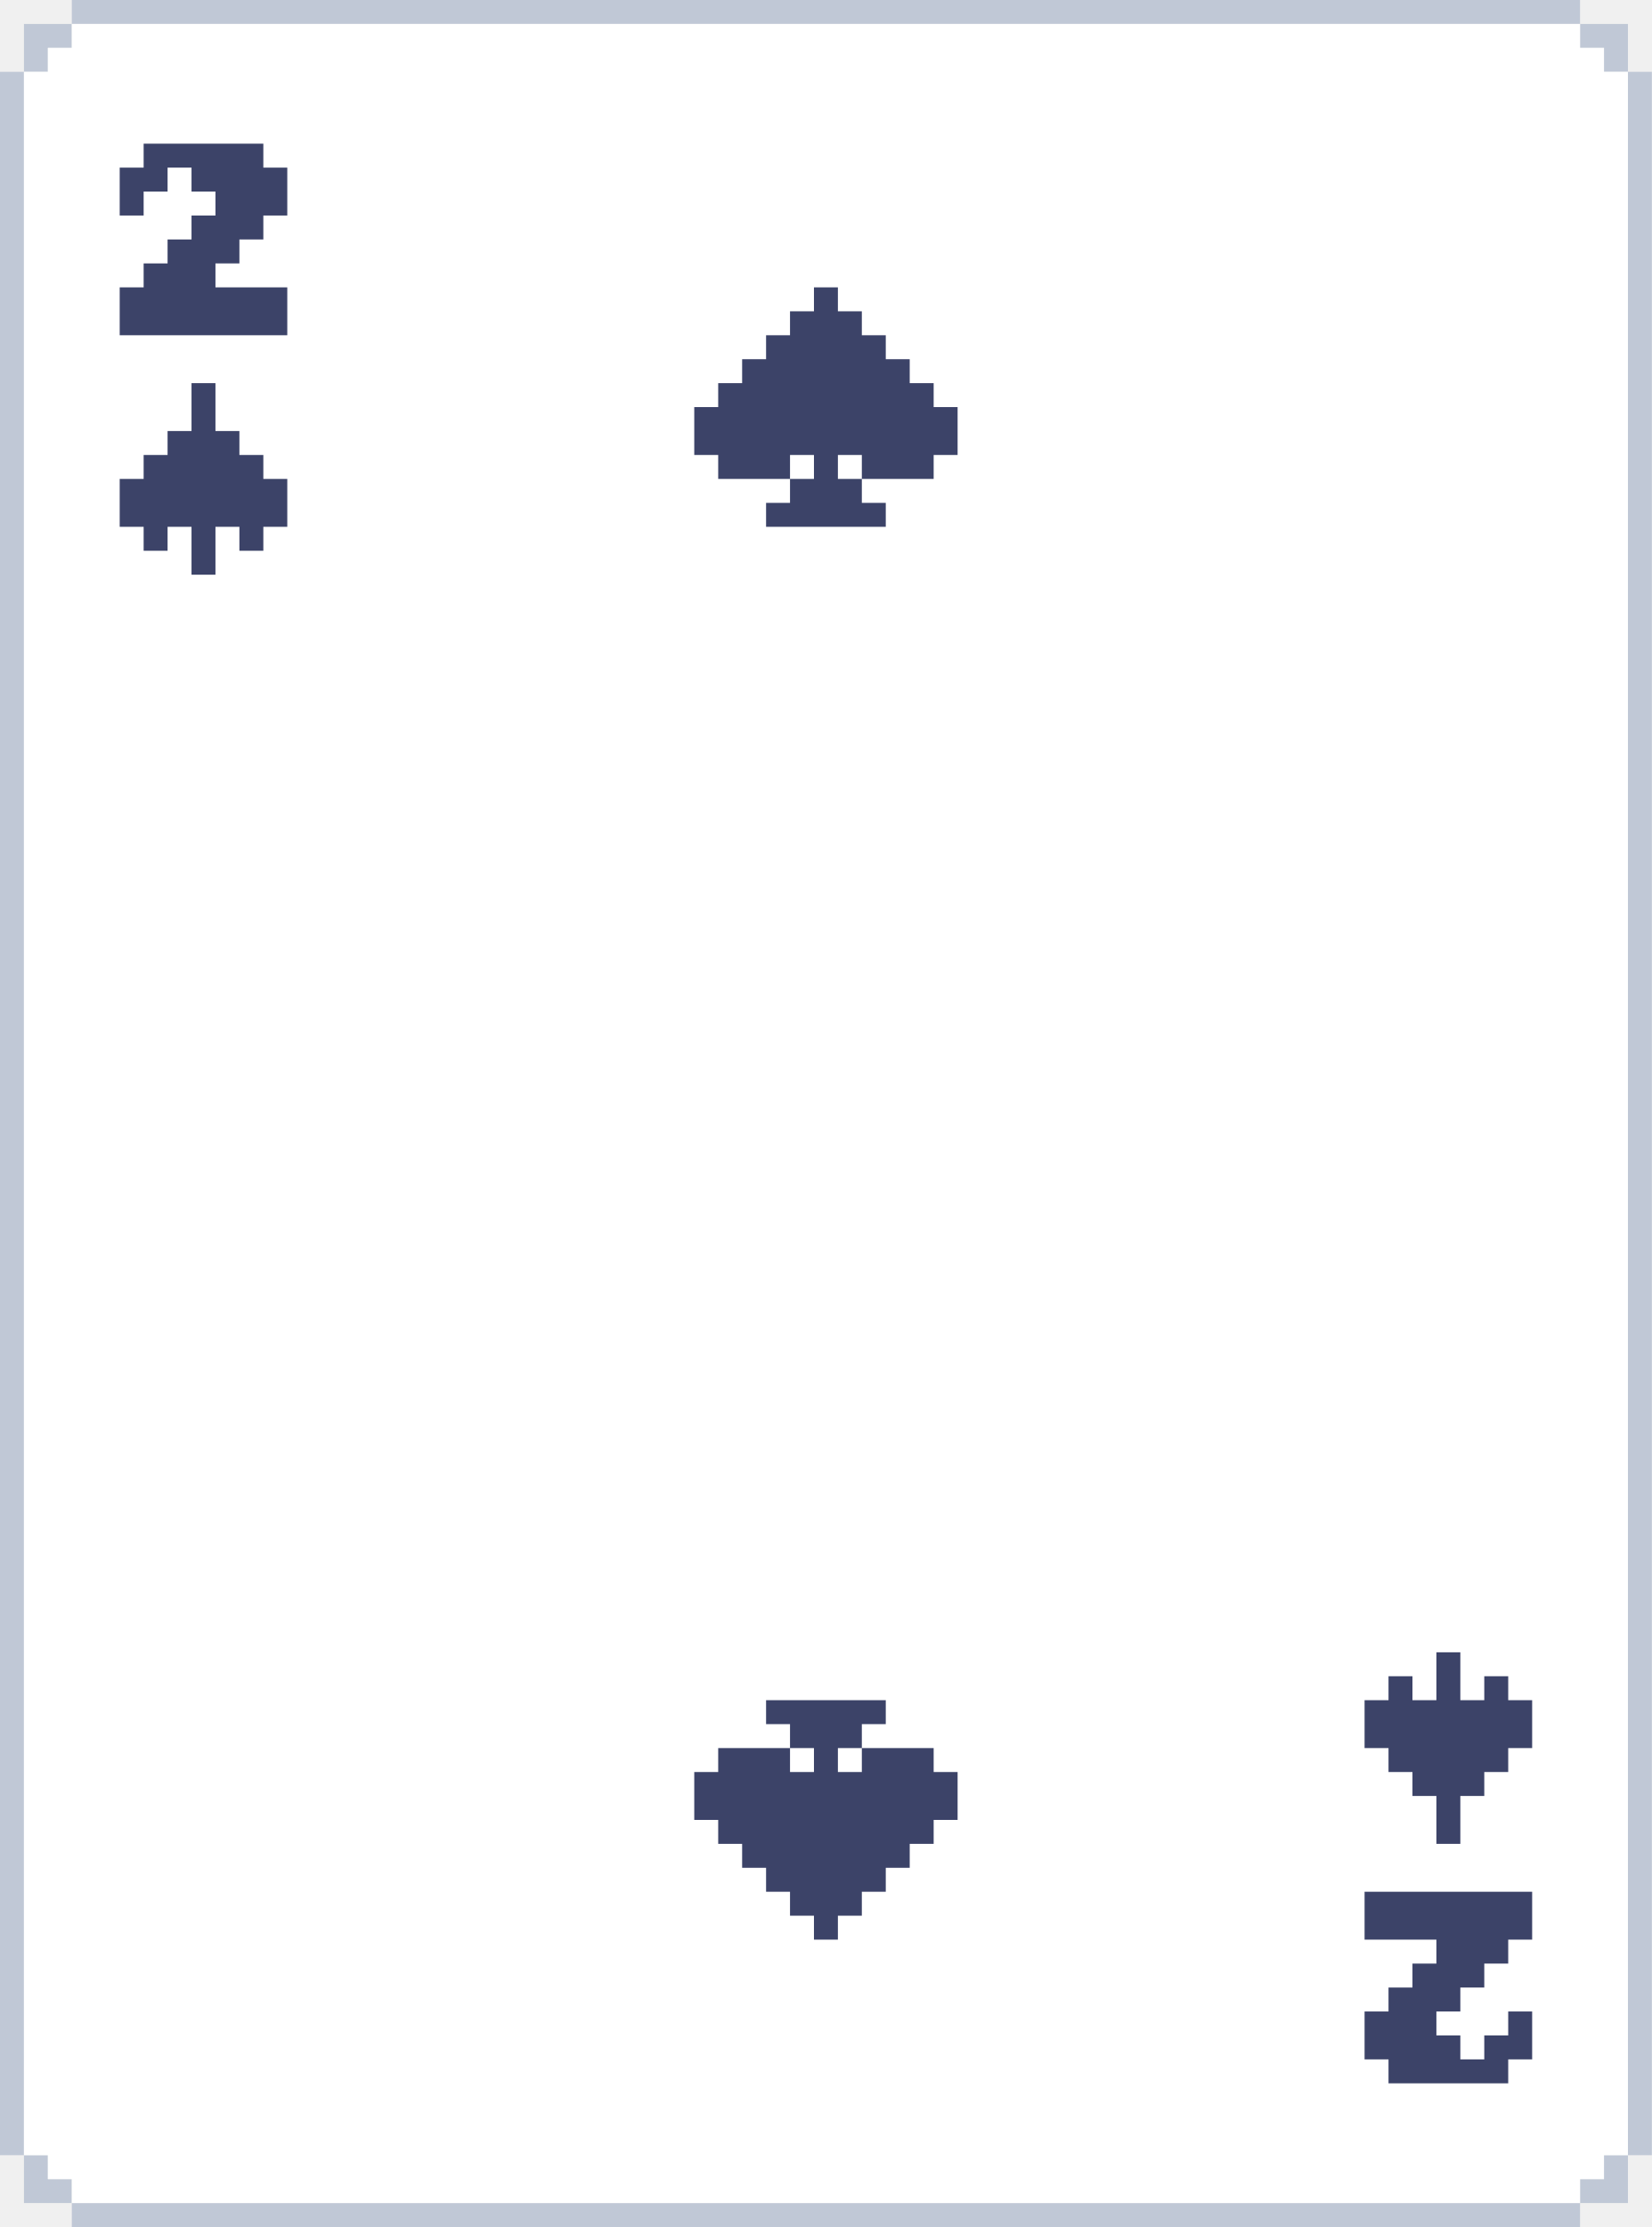
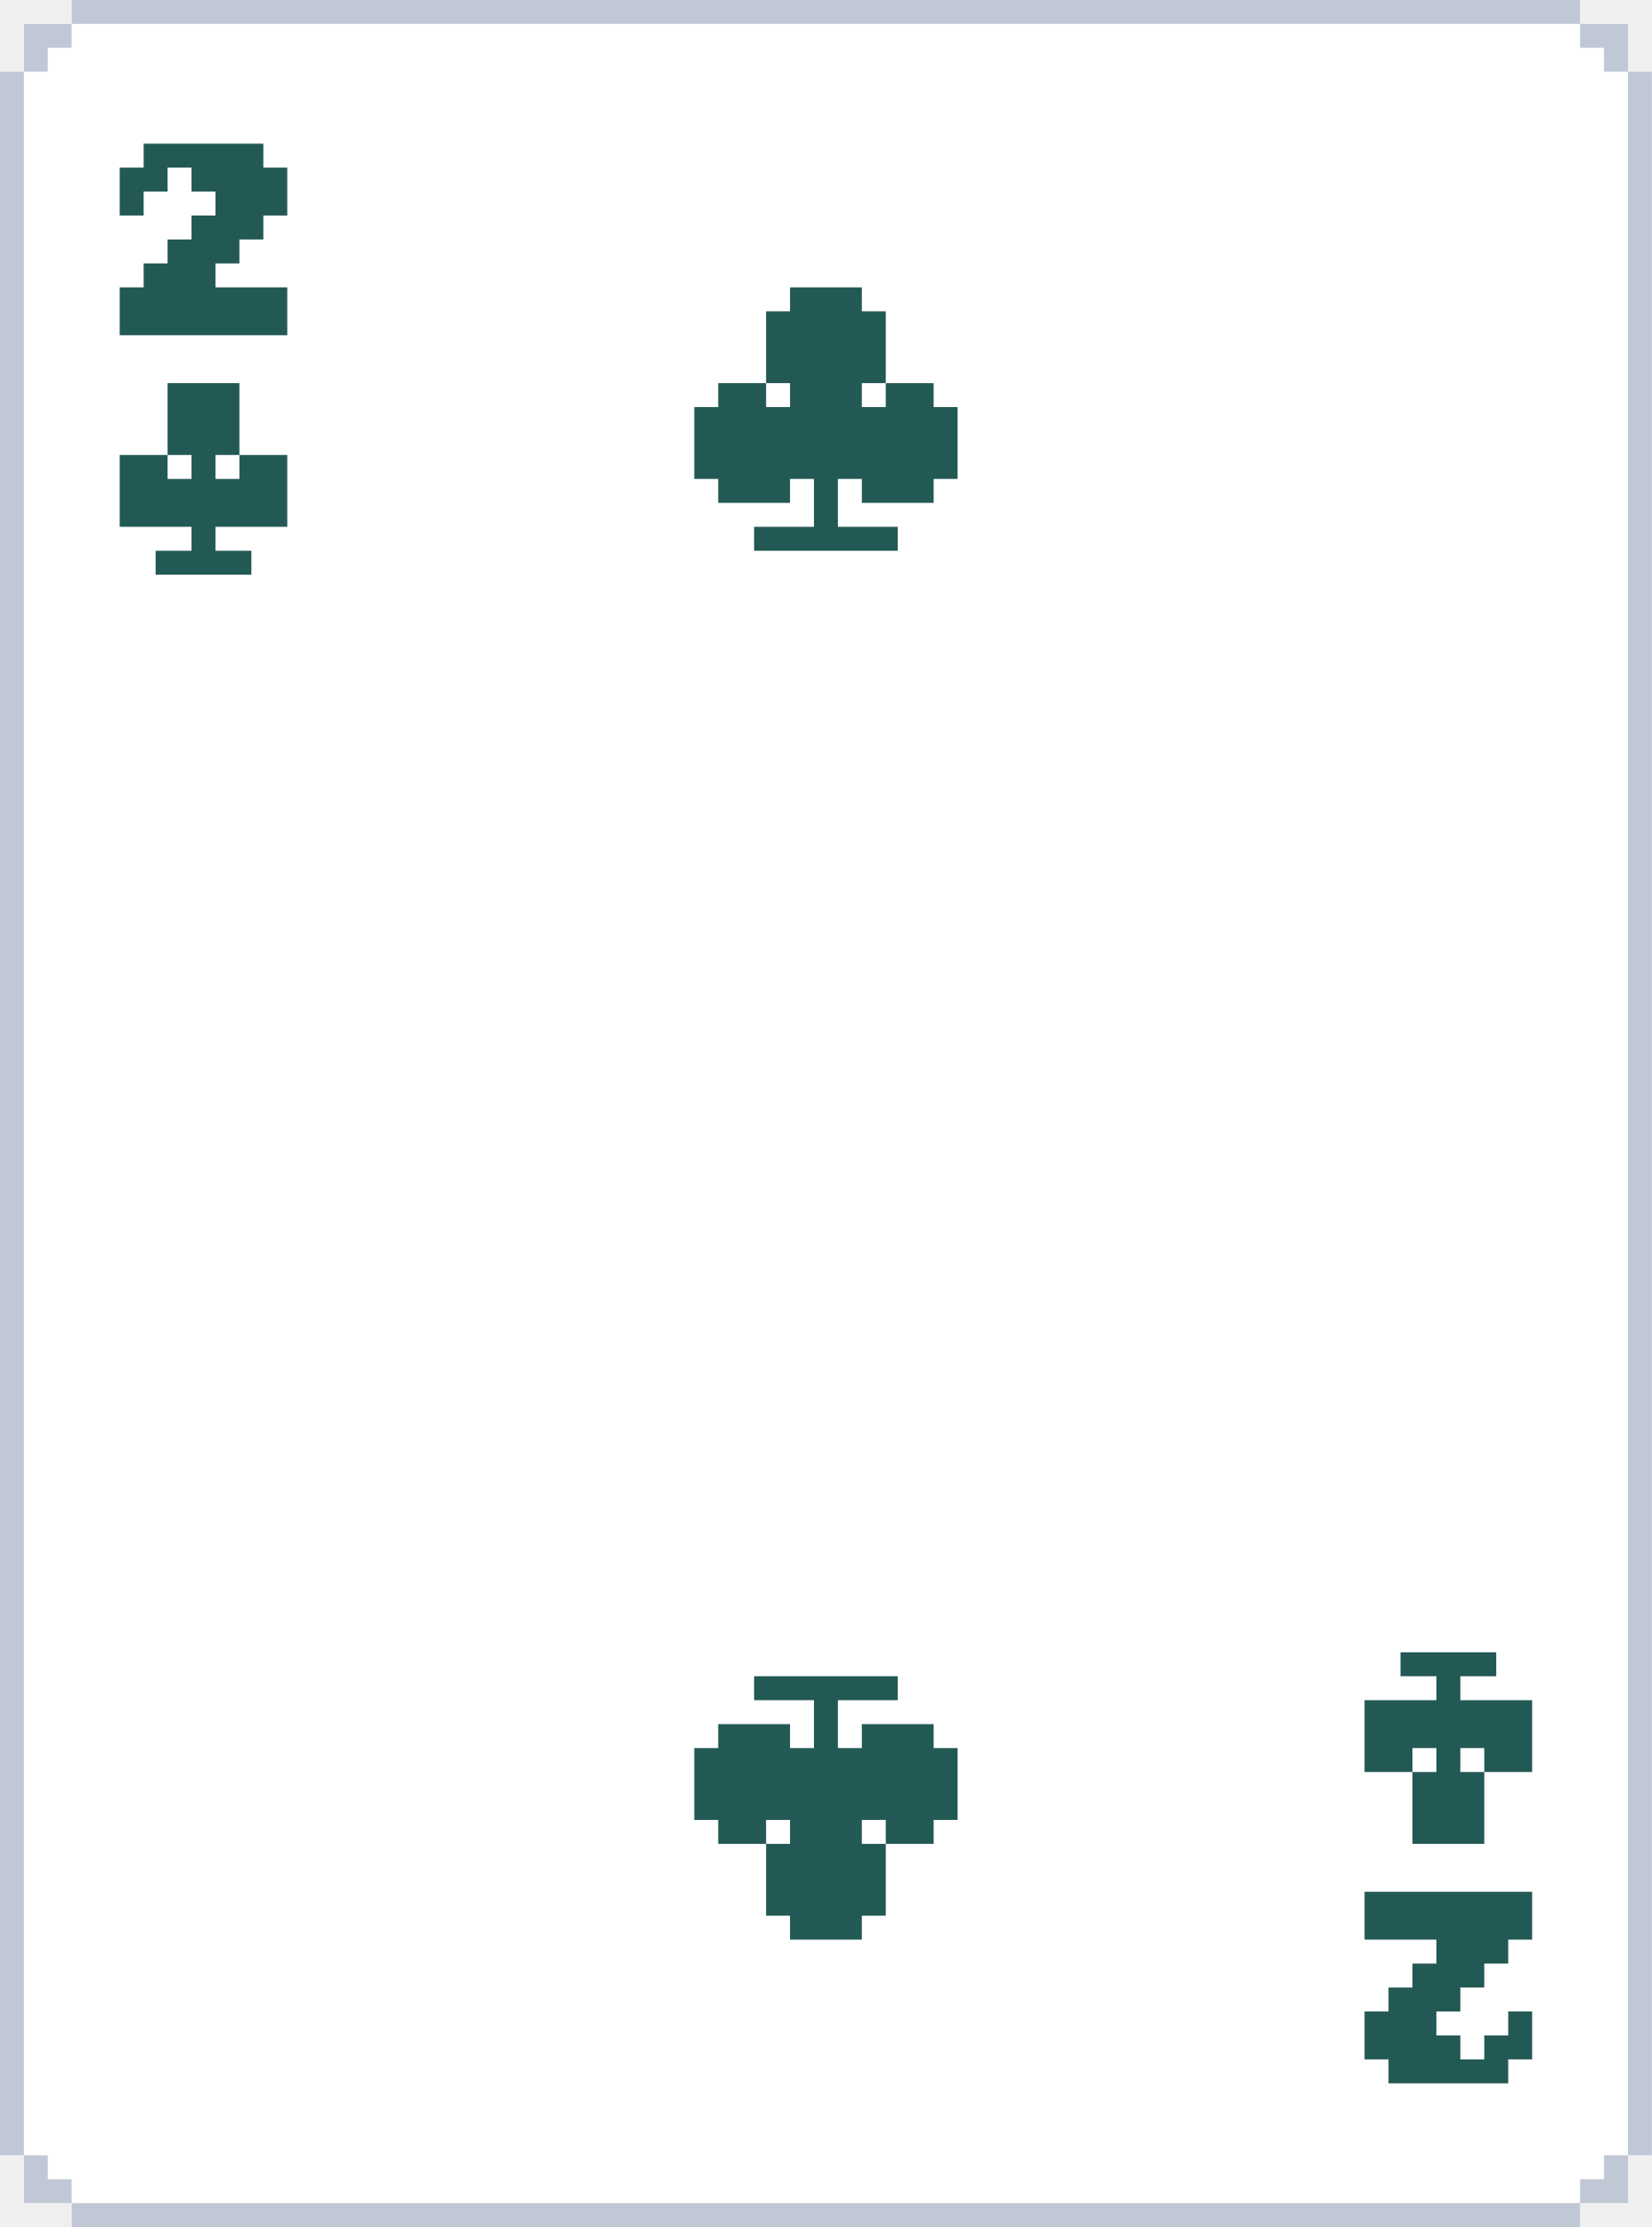
<svg xmlns="http://www.w3.org/2000/svg" width="69" height="93" viewBox="0 0 69 93" fill="none">
  <path d="M66 93H3V92H66V93ZM2 91H3V92H1V90H2V91ZM68 92H66V91H67V90H68V92ZM1 90H0V3H1V90ZM69 90H68V3H69V90ZM3 2H2V3H1V1H3V2ZM68 3H67V2H66V1H68V3ZM66 1H3V0H66V1Z" fill="#C0C8D6" />
  <path d="M1.5 3.5H2.5V2.5H3.5V1.5H65.5V2.5H66.5V3.5H67.5V89.5H66.5V90.5H65.5V91.5H3.5V90.5H2.5V89.5H1.5V3.5Z" fill="white" stroke="white" />
-   <path d="M11 7H12V9H11V10H10V11H9V12H12V14H5V12H6V11H7V10H8V9H9V8H8V7H7V8H6V9H5V7H6V6H11V7Z" fill="#3C4368" />
-   <path d="M35 13H36V14H37V15H38V16H39V17H40V19H39V20H36V19H35V20H36V21H37V22H32V21H33V20H34V19H33V20H30V19H29V17H30V16H31V15H32V14H33V13H34V12H35V13Z" fill="#3C4368" />
-   <path d="M34 80H33V79H32V78H31V77H30V76H29V74H30V73H33V74H34V73H33V72H32V71H37V72H36V73H35V74H36V73H39V74H40V76H39V77H38V78H37V79H36V80H35V81H34V80Z" fill="#3C4368" />
-   <path d="M58 86H57V84H58V83H59V82H60V81H57V79H64V81H63V82H62V83H61V84H60V85H61V86H62V85H63V84H64V86H63V87H58V86Z" fill="#3C4368" />
-   <path d="M9 18H10V19H11V20H12V22H11V23H10V22H9V24H8V22H7V23H6V22H5V20H6V19H7V18H8V16H9V18Z" fill="#3C4368" />
-   <path d="M60 75H59V74H58V73H57V71H58V70H59V71H60V69H61V71H62V70H63V71H64V73H63V74H62V75H61V77H60V75Z" fill="#3C4368" />
+   <path d="M11 7H12V9H11V10H10V11H9V12H12V14H5V12H6V11H7V10H8V9H9V8H8V7H7V8H6V9H5V7H6V6H11V7Z" fill="#235955" />
+   <path d="M36 13H37V16H36V17H37V16H39V17H40V20H39V21H36V20H35V22H37.5V23H31.5V22H34V20H33V21H30V20H29V17H30V16H32V17H33V16H32V13H33V12H36V13Z" fill="#235955" />
+   <path d="M33 80H32V77H33V76H32V77H30V76H29V73H30V72H33V73H34V71H31.5V70H37.5V71H35V73H36V72H39V73H40V76H39V77H37V76H36V77H37V80H36V81H33V80Z" fill="#235955" />
+   <path d="M58 86H57V84H58V83H59V82H60V81H57V79H64V81H63V82H62V83H61V84H60V85H61V86H62V85H63V84H64V86H63V87H58V86Z" fill="#235955" />
+   <path d="M10 19H9V20H10V19H12V22H9V23H10.5V24H6.5V23H8V22H5V19H7V20H8V19H7V16H10V19Z" fill="#235955" />
+   <path d="M59 74H60V73H59V74H57V71H60V70H58.5V69H62.5V70H61V71H64V74H62V73H61V74H62V77H59V74Z" fill="#235955" />
</svg>
